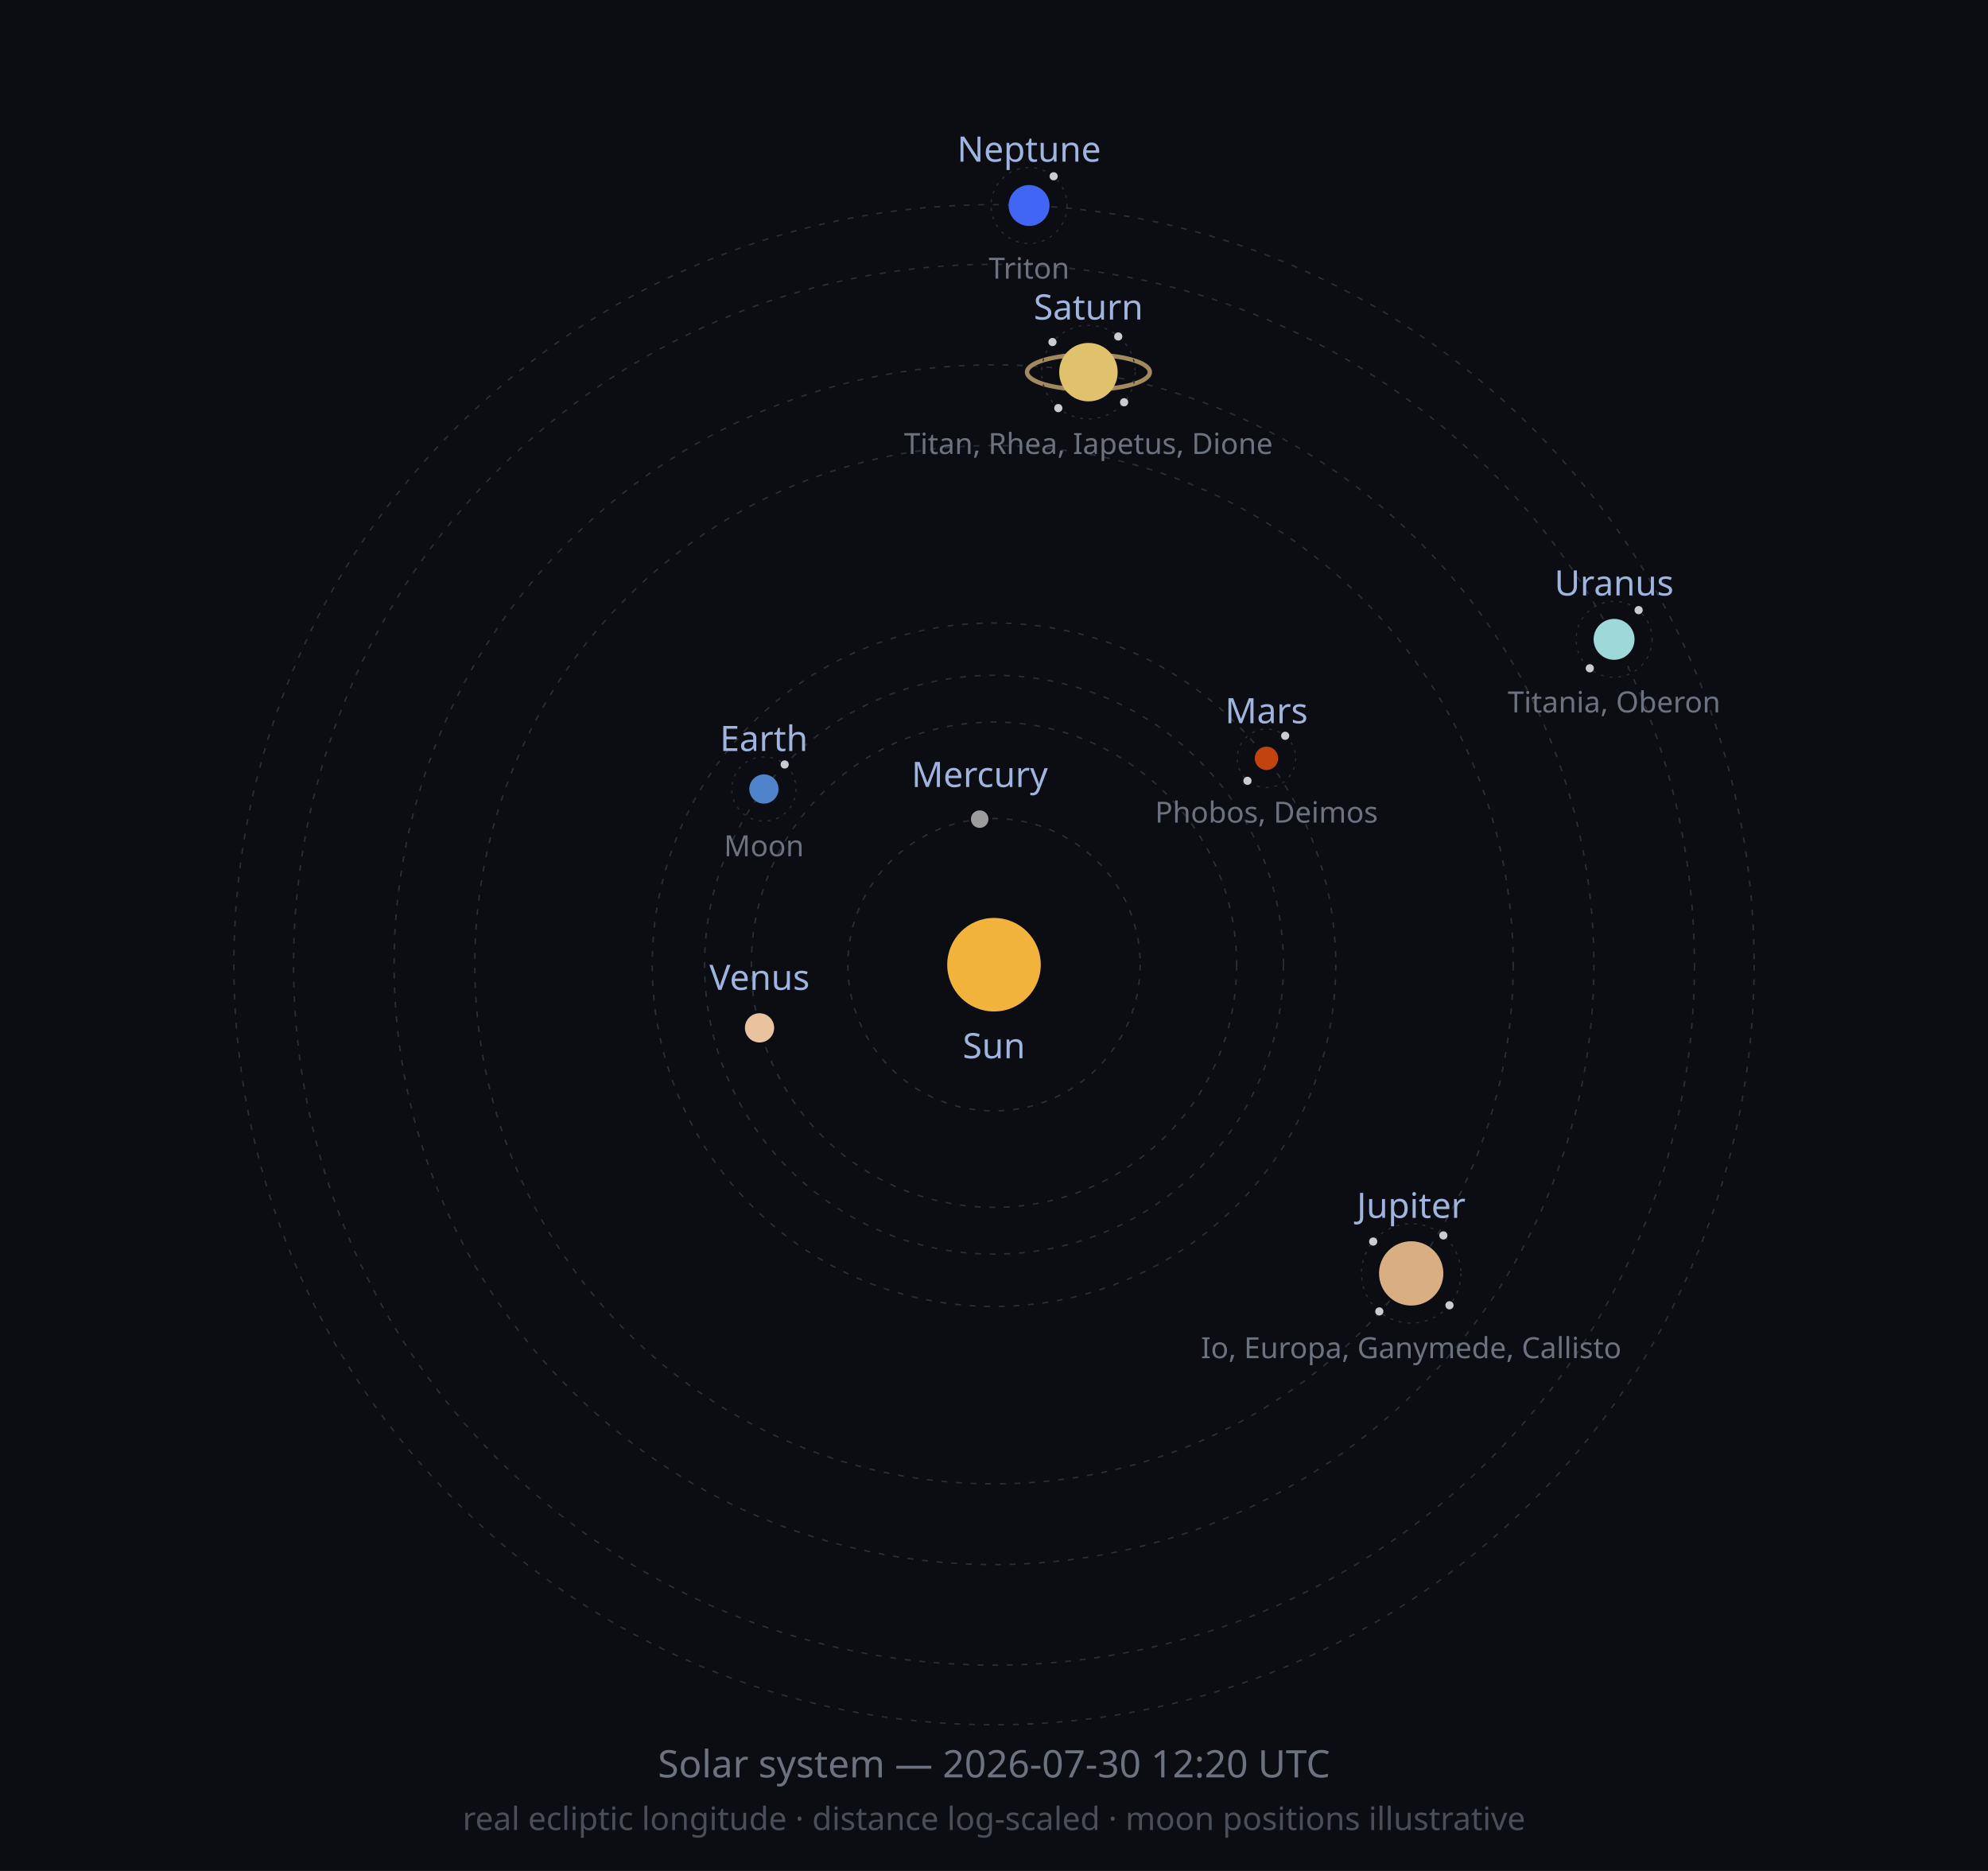
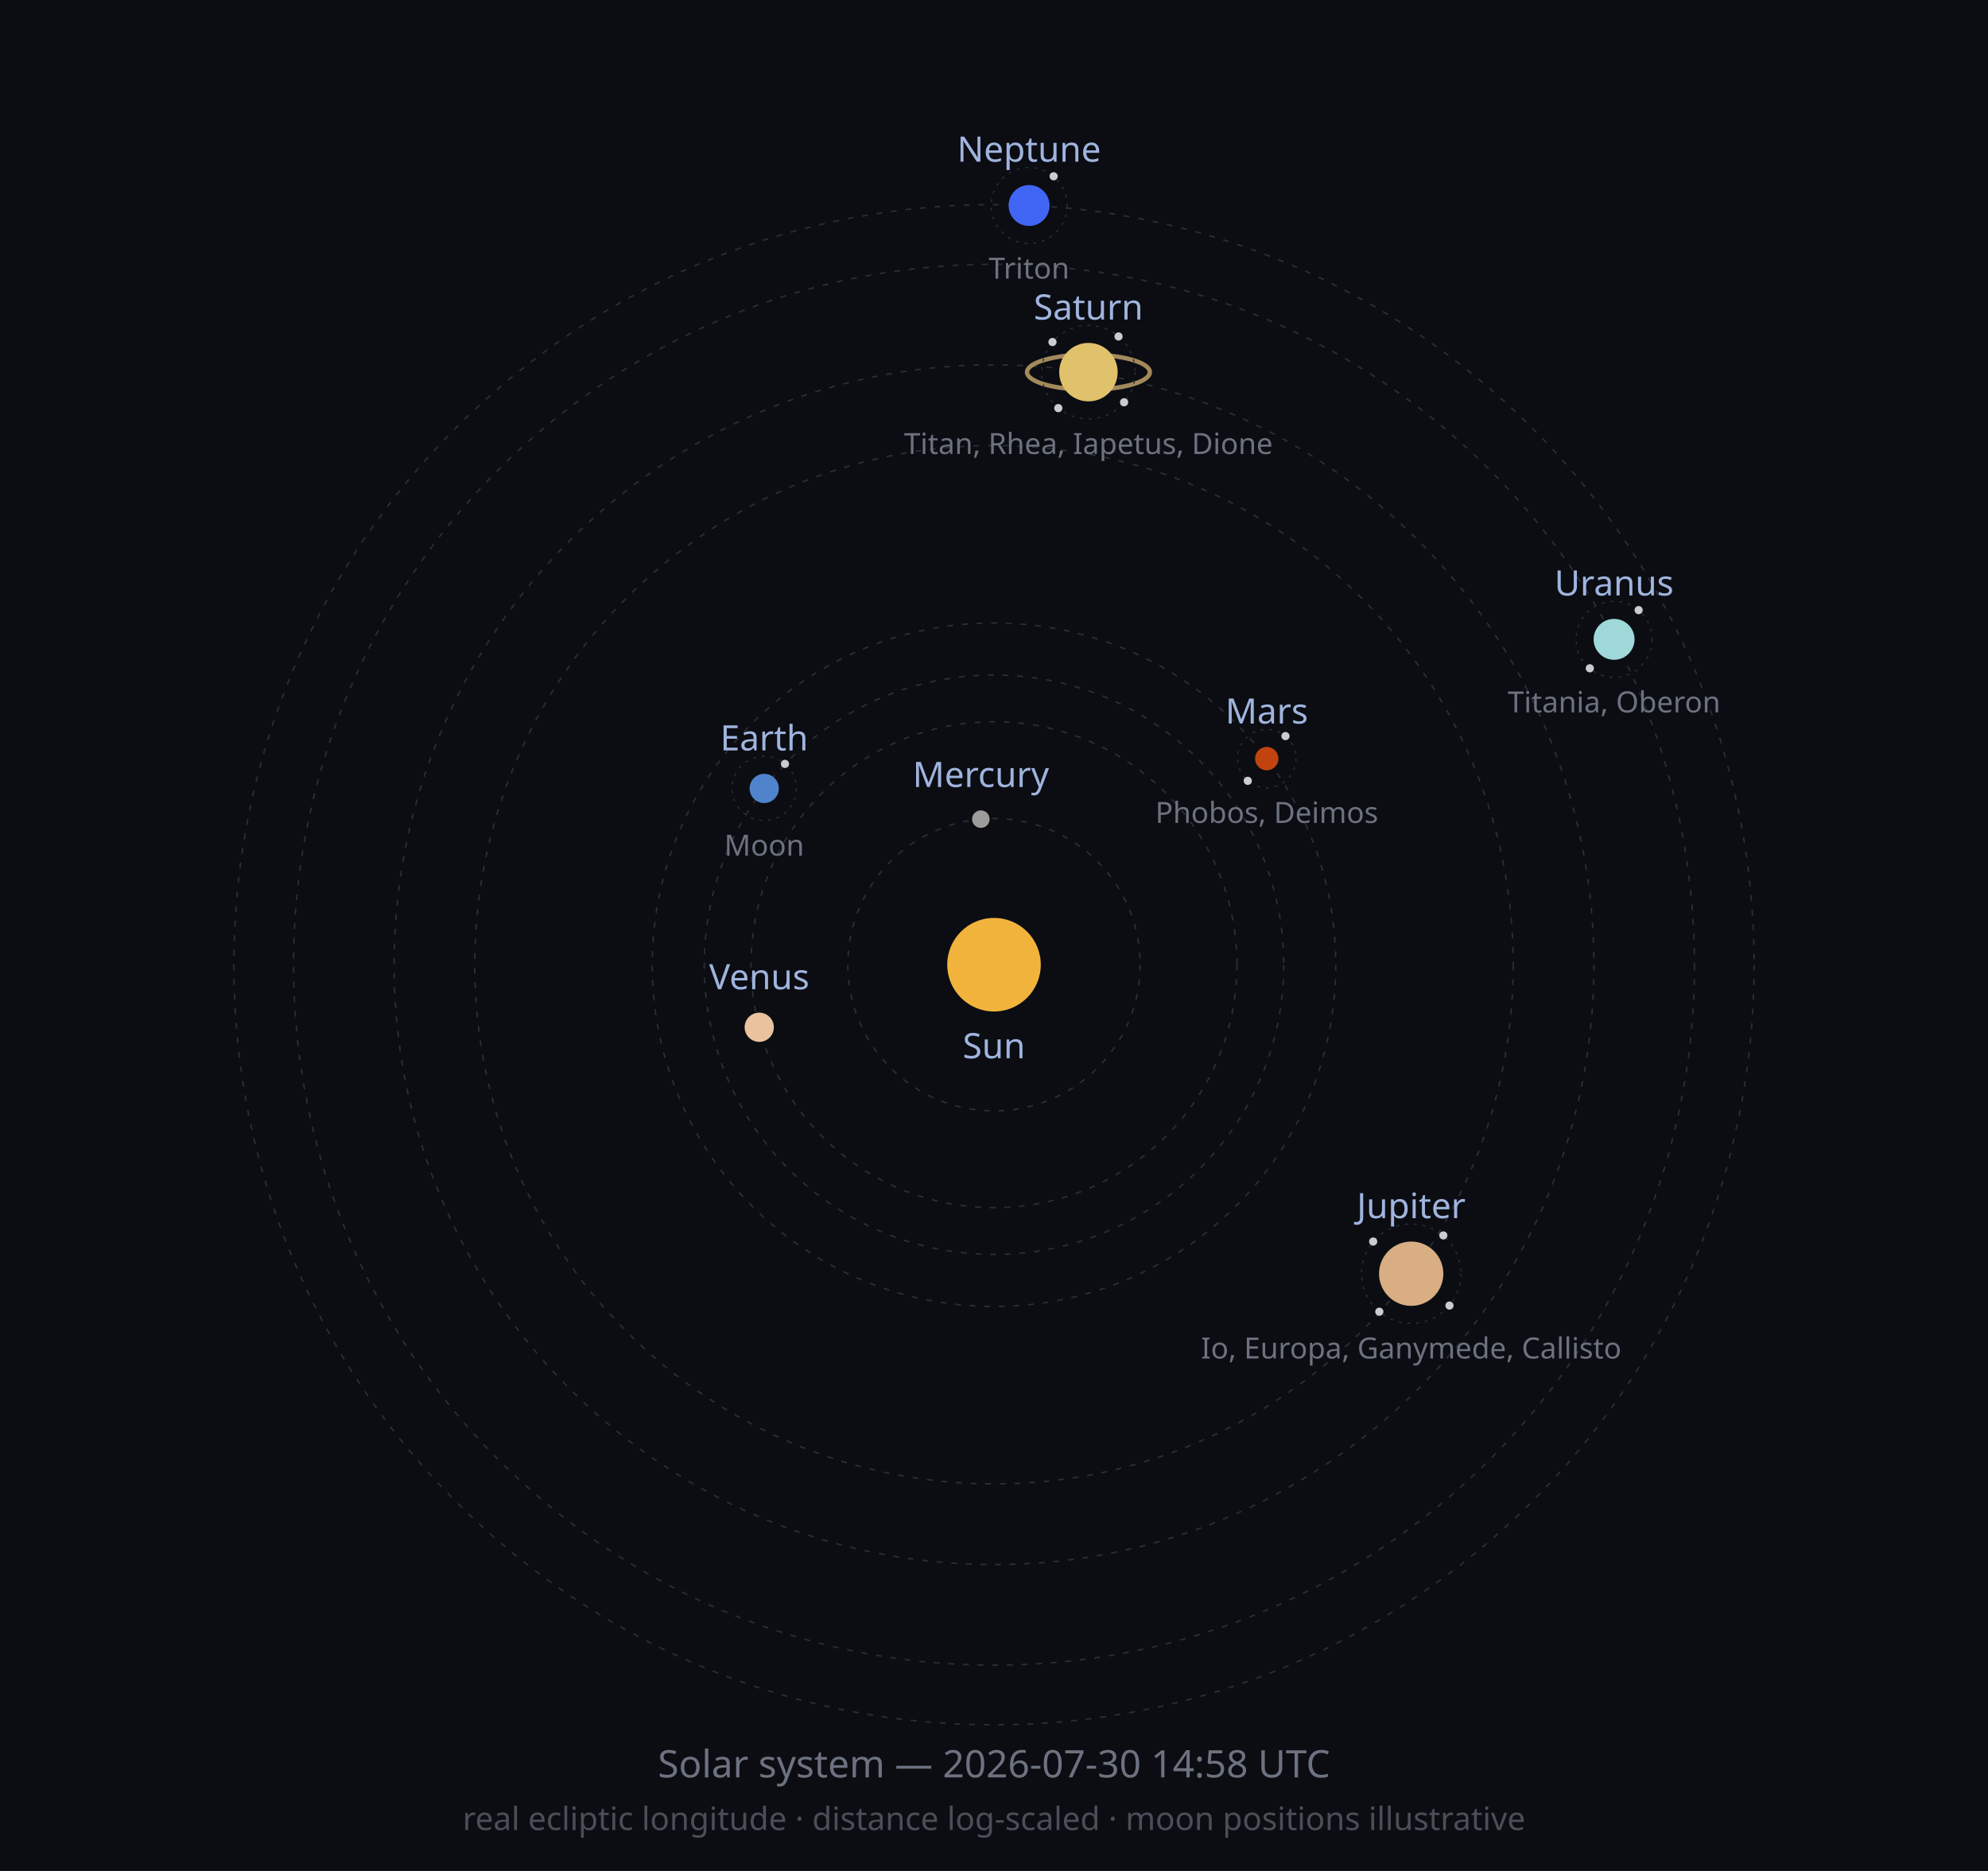
<svg xmlns="http://www.w3.org/2000/svg" width="680" height="640" viewBox="0 0 680 640" role="img">
  <defs>
    <marker id="arrow" viewBox="0 0 10 10" refX="8" refY="5" markerWidth="6" markerHeight="6" orient="auto-start-reverse">
      <path d="M2 1L8 5L2 9" fill="none" stroke="context-stroke" stroke-width="1.5" stroke-linecap="round" stroke-linejoin="round" />
    </marker>
  </defs>
  <style>
  .orbit { fill: none; stroke: #2A2E38; stroke-width: 0.5; stroke-dasharray: 2 3; }
  .moonorbit { fill: none; stroke: #2A2E38; stroke-width: 0.4; stroke-dasharray: 1 2; }
  .lbl { font-family: sans-serif; font-size: 12px; fill: #9FB4DE; }
  .moonlbl { font-family: sans-serif; font-size: 10px; fill: #6C7280; }
</style>
  <rect width="680" height="640" fill="#0B0D12" />
  <circle class="orbit" cx="340" cy="330" r="50.0" />
-   <circle class="orbit" cx="340" cy="330" r="83.0" />
-   <circle class="orbit" cx="340" cy="330" r="99.0" />
+   <circle class="orbit" cx="340" cy="330" r="83.1" />
+   <circle class="orbit" cx="340" cy="330" r="99.1" />
  <circle class="orbit" cx="340" cy="330" r="116.9" />
  <circle class="orbit" cx="340" cy="330" r="177.6" />
  <circle class="orbit" cx="340" cy="330" r="205.2" />
  <circle class="orbit" cx="340" cy="330" r="239.6" />
  <circle class="orbit" cx="340" cy="330" r="260.0" />
  <circle cx="340" cy="330" r="16" fill="#F2B33D" />
  <text class="lbl" x="340" y="362" text-anchor="middle">Sun</text>
-   <circle cx="335.1" cy="280.2" r="3" fill="#9C9C9C" />
-   <text class="lbl" x="335.1" y="269.2" text-anchor="middle">Mercury</text>
-   <circle cx="259.8" cy="351.6" r="5" fill="#E8C39E" />
-   <text class="lbl" x="259.8" y="338.6" text-anchor="middle">Venus</text>
-   <circle cx="261.3" cy="269.9" r="5" fill="#4F83CC" />
-   <circle class="moonorbit" cx="261.3" cy="269.9" r="11" />
-   <circle cx="268.4" cy="261.5" r="1.4" fill="#C9CDD3" />
-   <text class="moonlbl" x="261.3" y="292.9" text-anchor="middle">Moon</text>
-   <text class="lbl" x="261.3" y="256.9" text-anchor="middle">Earth</text>
-   <circle cx="433.2" cy="259.4" r="4" fill="#C1440E" />
-   <circle class="moonorbit" cx="433.2" cy="259.4" r="10" />
-   <circle cx="439.6" cy="251.7" r="1.4" fill="#C9CDD3" />
-   <circle cx="426.7" cy="267.1" r="1.4" fill="#C9CDD3" />
-   <text class="moonlbl" x="433.2" y="281.4" text-anchor="middle">Phobos, Deimos</text>
-   <text class="lbl" x="433.2" y="247.4" text-anchor="middle">Mars</text>
-   <circle cx="482.7" cy="435.6" r="11" fill="#D8AE82" />
-   <circle class="moonorbit" cx="482.7" cy="435.6" r="17" />
+   <circle cx="335.5" cy="280.2" r="3" fill="#9C9C9C" />
+   <text class="lbl" x="335.5" y="269.2" text-anchor="middle">Mercury</text>
+   <circle cx="259.7" cy="351.4" r="5" fill="#E8C39E" />
+   <text class="lbl" x="259.7" y="338.4" text-anchor="middle">Venus</text>
+   <circle cx="261.4" cy="269.7" r="5" fill="#4F83CC" />
+   <circle class="moonorbit" cx="261.4" cy="269.7" r="11" />
+   <circle cx="268.5" cy="261.3" r="1.4" fill="#C9CDD3" />
+   <text class="moonlbl" x="261.4" y="292.7" text-anchor="middle">Moon</text>
+   <text class="lbl" x="261.4" y="256.7" text-anchor="middle">Earth</text>
+   <circle cx="433.3" cy="259.5" r="4" fill="#C1440E" />
+   <circle class="moonorbit" cx="433.3" cy="259.5" r="10" />
+   <circle cx="439.7" cy="251.8" r="1.4" fill="#C9CDD3" />
+   <circle cx="426.8" cy="267.1" r="1.4" fill="#C9CDD3" />
+   <text class="moonlbl" x="433.3" y="281.5" text-anchor="middle">Phobos, Deimos</text>
+   <text class="lbl" x="433.3" y="247.5" text-anchor="middle">Mars</text>
+   <circle cx="482.7" cy="435.7" r="11" fill="#D8AE82" />
+   <circle class="moonorbit" cx="482.7" cy="435.7" r="17" />
  <circle cx="493.7" cy="422.6" r="1.4" fill="#C9CDD3" />
-   <circle cx="495.8" cy="446.5" r="1.4" fill="#C9CDD3" />
-   <circle cx="471.8" cy="448.6" r="1.4" fill="#C9CDD3" />
+   <circle cx="495.8" cy="446.6" r="1.4" fill="#C9CDD3" />
+   <circle cx="471.8" cy="448.7" r="1.4" fill="#C9CDD3" />
  <circle cx="469.7" cy="424.7" r="1.4" fill="#C9CDD3" />
-   <text class="moonlbl" x="482.7" y="464.6" text-anchor="middle">Io, Europa, Ganymede, Callisto</text>
-   <text class="lbl" x="482.7" y="416.6" text-anchor="middle">Jupiter</text>
+   <text class="moonlbl" x="482.7" y="464.7" text-anchor="middle">Io, Europa, Ganymede, Callisto</text>
+   <text class="lbl" x="482.7" y="416.7" text-anchor="middle">Jupiter</text>
  <ellipse cx="372.3" cy="127.3" rx="21.0" ry="6.0" fill="none" stroke="#C9A96E" stroke-width="1.5" opacity="0.8" />
  <circle cx="372.3" cy="127.3" r="10" fill="#E0C16C" />
  <circle class="moonorbit" cx="372.3" cy="127.3" r="16" />
-   <circle cx="382.5" cy="115.1" r="1.4" fill="#C9CDD3" />
+   <circle cx="382.6" cy="115.1" r="1.4" fill="#C9CDD3" />
  <circle cx="384.5" cy="137.6" r="1.4" fill="#C9CDD3" />
  <circle cx="362.0" cy="139.6" r="1.4" fill="#C9CDD3" />
  <circle cx="360.0" cy="117.0" r="1.4" fill="#C9CDD3" />
  <text class="moonlbl" x="372.3" y="155.3" text-anchor="middle">Titan, Rhea, Iapetus, Dione</text>
  <text class="lbl" x="372.3" y="109.3" text-anchor="middle">Saturn</text>
  <circle cx="552.1" cy="218.7" r="7" fill="#9FD8D8" />
  <circle class="moonorbit" cx="552.1" cy="218.7" r="13" />
  <circle cx="560.5" cy="208.7" r="1.4" fill="#C9CDD3" />
  <circle cx="543.8" cy="228.6" r="1.4" fill="#C9CDD3" />
  <text class="moonlbl" x="552.1" y="243.7" text-anchor="middle">Titania, Oberon</text>
  <text class="lbl" x="552.1" y="203.7" text-anchor="middle">Uranus</text>
  <circle cx="352.0" cy="70.3" r="7" fill="#4166F5" />
  <circle class="moonorbit" cx="352.0" cy="70.3" r="13" />
  <circle cx="360.4" cy="60.3" r="1.4" fill="#C9CDD3" />
  <text class="moonlbl" x="352.0" y="95.3" text-anchor="middle">Triton</text>
  <text class="lbl" x="352.0" y="55.3" text-anchor="middle">Neptune</text>
-   <text x="340" y="608" font-size="13" fill="#6C7280" text-anchor="middle" font-family="sans-serif">Solar system — 2026-07-30 12:20 UTC</text>
+   <text x="340" y="608" font-size="13" fill="#6C7280" text-anchor="middle" font-family="sans-serif">Solar system — 2026-07-30 14:58 UTC</text>
  <text x="340" y="626" font-size="11" fill="#4A4E58" text-anchor="middle" font-family="sans-serif">real ecliptic longitude · distance log-scaled · moon positions illustrative</text>
</svg>
